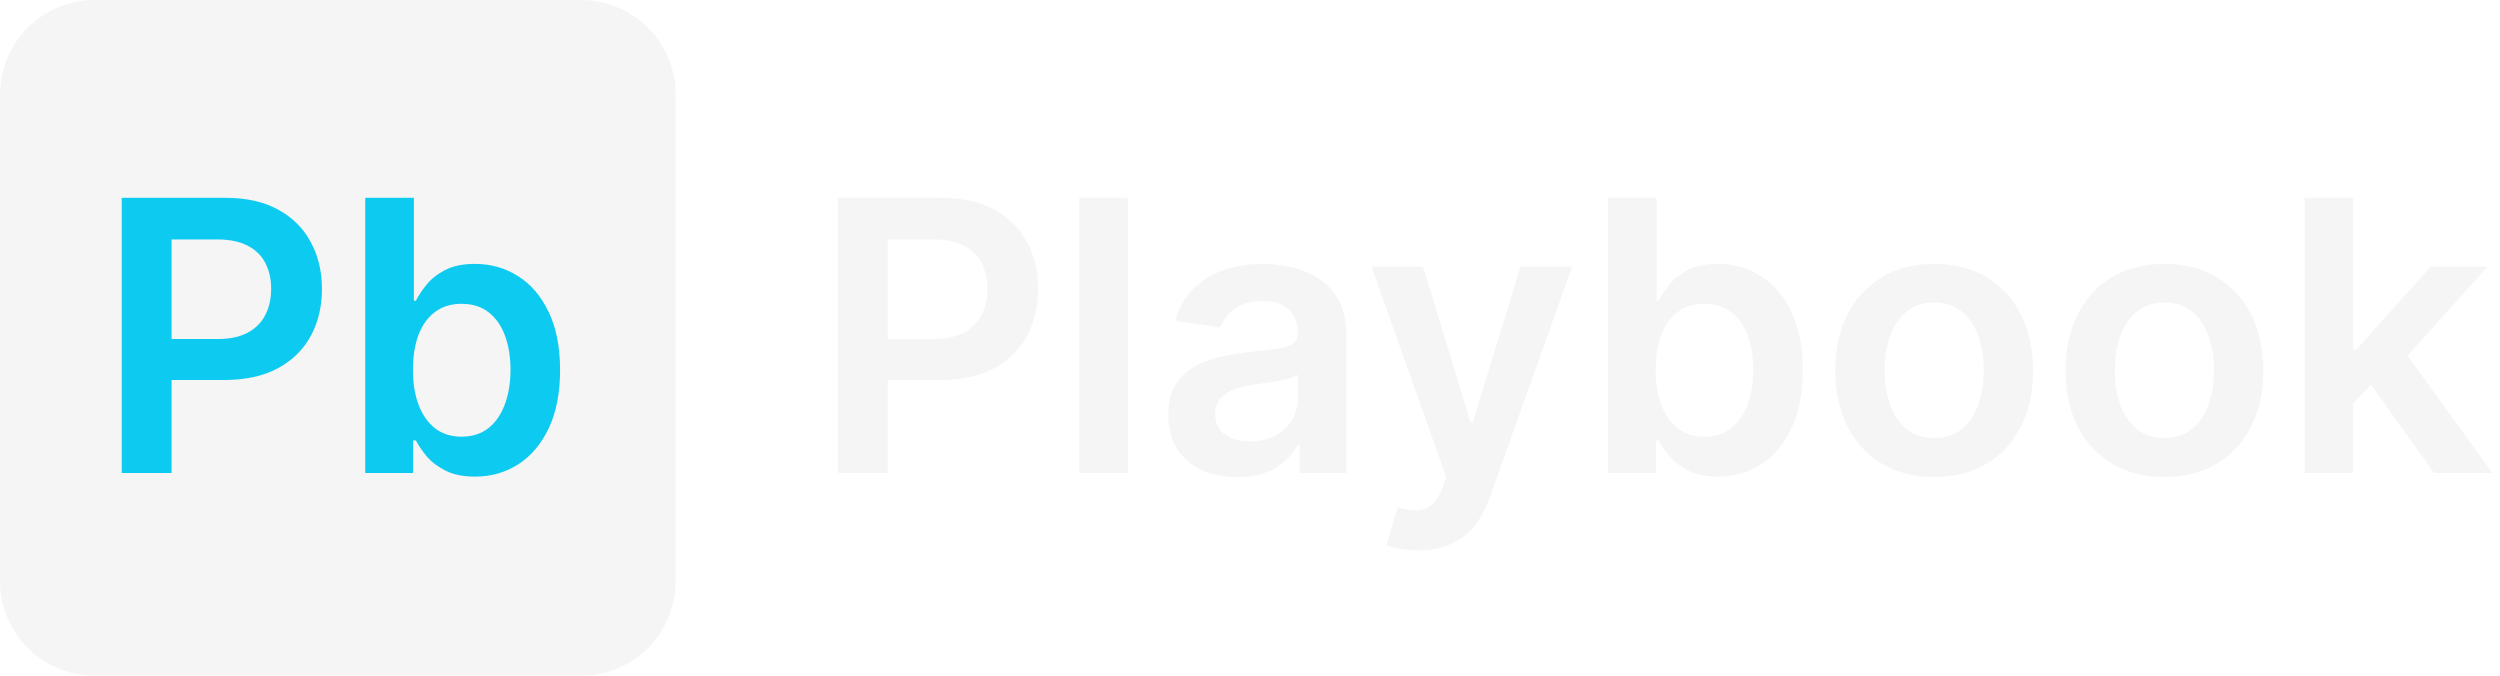
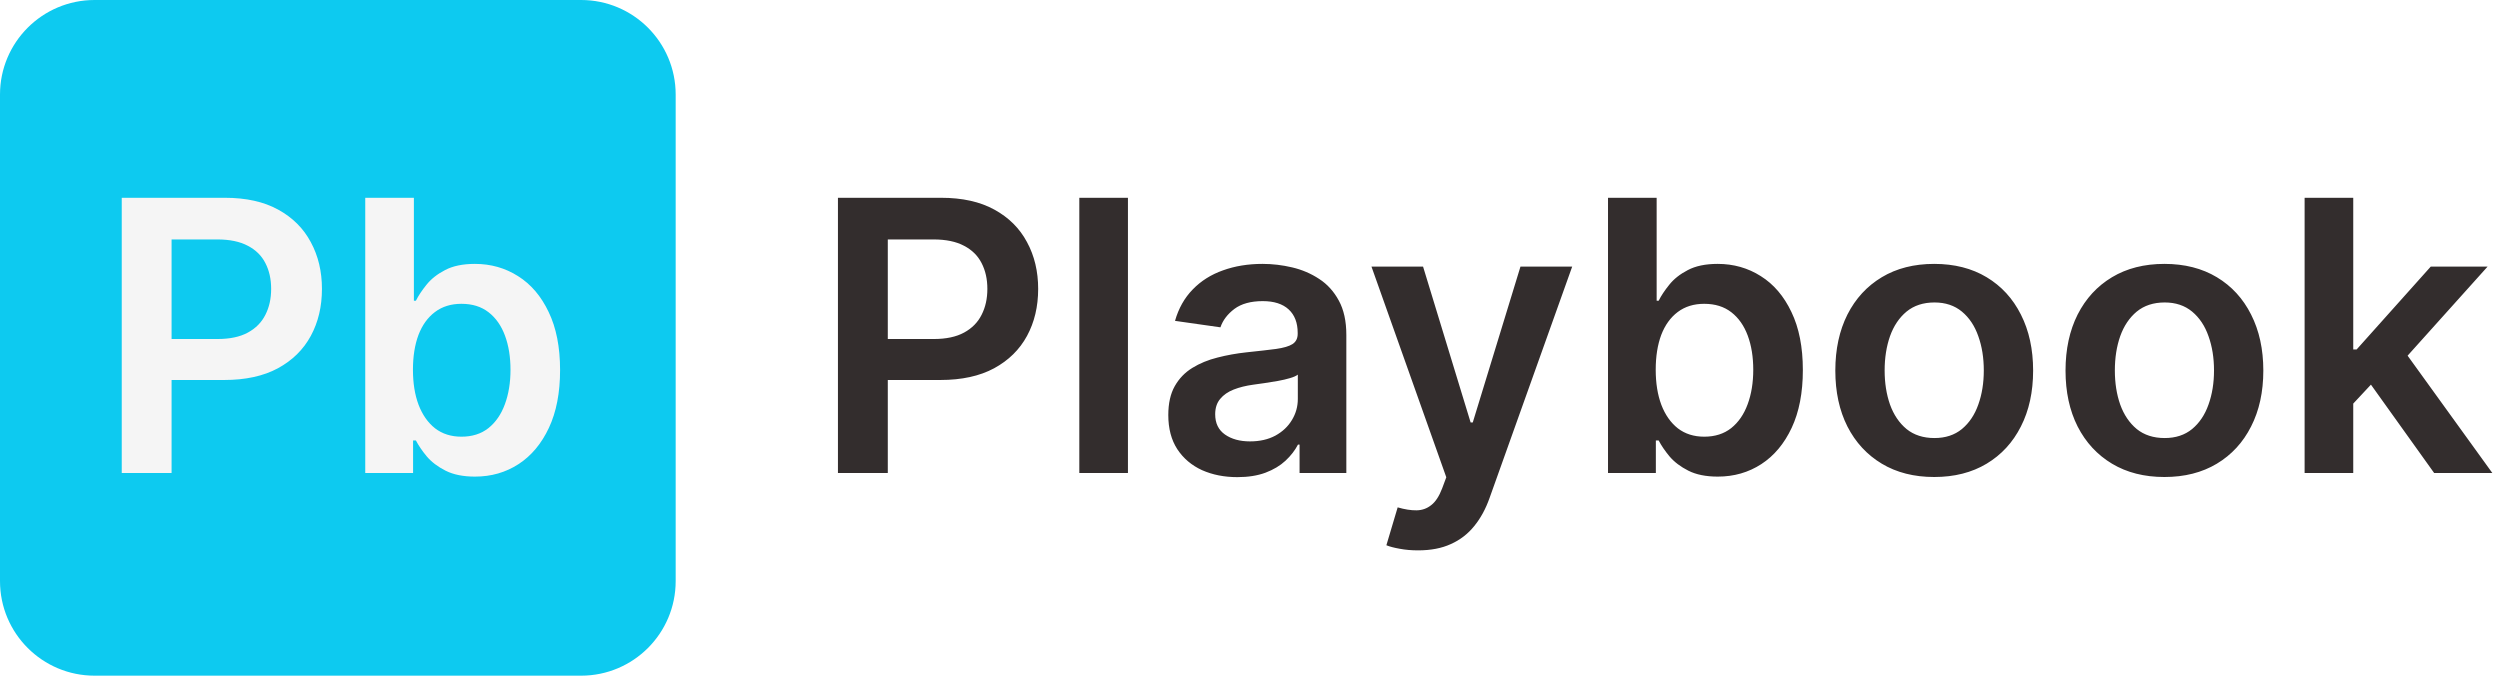
<svg xmlns="http://www.w3.org/2000/svg" width="185" height="50" viewBox="0 0 185 50" fill="none">
-   <rect width="50" height="50" rx="7" fill="#F5F5F5" />
-   <path d="M9.009 35V14.636H16.645C18.209 14.636 19.522 14.928 20.582 15.511C21.65 16.095 22.455 16.897 22.999 17.918C23.549 18.932 23.824 20.085 23.824 21.378C23.824 22.684 23.549 23.844 22.999 24.858C22.448 25.872 21.636 26.671 20.562 27.254C19.489 27.831 18.166 28.119 16.595 28.119H11.534V25.087H16.098C17.013 25.087 17.762 24.928 18.345 24.609C18.928 24.291 19.359 23.854 19.638 23.297C19.923 22.74 20.065 22.1 20.065 21.378C20.065 20.655 19.923 20.019 19.638 19.469C19.359 18.919 18.925 18.491 18.335 18.186C17.752 17.875 17 17.719 16.078 17.719H12.697V35H9.009ZM27.028 35V14.636H30.628V22.253H30.777C30.962 21.882 31.224 21.487 31.562 21.07C31.9 20.645 32.358 20.284 32.934 19.986C33.511 19.681 34.247 19.528 35.142 19.528C36.322 19.528 37.386 19.83 38.334 20.433C39.288 21.03 40.044 21.915 40.6 23.088C41.164 24.255 41.446 25.687 41.446 27.384C41.446 29.061 41.171 30.486 40.62 31.659C40.07 32.832 39.321 33.727 38.373 34.344C37.425 34.96 36.351 35.269 35.152 35.269C34.277 35.269 33.551 35.123 32.974 34.831C32.397 34.539 31.933 34.188 31.582 33.777C31.237 33.359 30.969 32.965 30.777 32.594H30.568V35H27.028ZM30.558 27.364C30.558 28.351 30.697 29.216 30.976 29.959C31.261 30.701 31.668 31.281 32.199 31.699C32.735 32.11 33.385 32.315 34.147 32.315C34.943 32.315 35.609 32.103 36.146 31.679C36.683 31.248 37.087 30.662 37.359 29.919C37.637 29.17 37.777 28.318 37.777 27.364C37.777 26.416 37.641 25.574 37.369 24.838C37.097 24.102 36.693 23.526 36.156 23.108C35.619 22.69 34.95 22.482 34.147 22.482C33.378 22.482 32.725 22.684 32.189 23.088C31.652 23.492 31.244 24.059 30.966 24.788C30.694 25.517 30.558 26.376 30.558 27.364Z" fill="#0DCAF0" />
-   <path d="M62.008 35V14.636H69.645C71.209 14.636 72.522 14.928 73.582 15.511C74.65 16.095 75.455 16.897 75.999 17.918C76.549 18.932 76.824 20.085 76.824 21.378C76.824 22.684 76.549 23.844 75.999 24.858C75.448 25.872 74.636 26.671 73.562 27.254C72.489 27.831 71.166 28.119 69.595 28.119H64.534V25.087H69.098C70.013 25.087 70.762 24.928 71.345 24.609C71.928 24.291 72.359 23.854 72.638 23.297C72.923 22.74 73.065 22.1 73.065 21.378C73.065 20.655 72.923 20.019 72.638 19.469C72.359 18.919 71.925 18.491 71.335 18.186C70.752 17.875 69.999 17.719 69.078 17.719H65.697V35H62.008ZM83.468 14.636V35H79.869V14.636H83.468ZM91.565 35.308C90.597 35.308 89.725 35.136 88.95 34.791C88.181 34.44 87.571 33.923 87.12 33.24C86.676 32.557 86.454 31.715 86.454 30.715C86.454 29.853 86.613 29.14 86.931 28.577C87.249 28.013 87.683 27.562 88.234 27.224C88.784 26.886 89.404 26.631 90.093 26.459C90.789 26.28 91.508 26.151 92.251 26.071C93.146 25.978 93.871 25.895 94.428 25.822C94.985 25.743 95.389 25.624 95.641 25.465C95.9 25.299 96.029 25.044 96.029 24.699V24.639C96.029 23.89 95.807 23.31 95.363 22.899C94.919 22.488 94.279 22.283 93.444 22.283C92.562 22.283 91.863 22.475 91.346 22.859C90.835 23.244 90.491 23.698 90.312 24.222L86.951 23.744C87.216 22.816 87.654 22.041 88.263 21.418C88.873 20.788 89.619 20.317 90.501 20.006C91.382 19.688 92.357 19.528 93.424 19.528C94.16 19.528 94.892 19.615 95.621 19.787C96.351 19.959 97.017 20.244 97.62 20.642C98.223 21.033 98.707 21.567 99.072 22.243C99.443 22.919 99.629 23.764 99.629 24.778V35H96.168V32.902H96.049C95.83 33.326 95.522 33.724 95.124 34.095C94.733 34.46 94.239 34.755 93.643 34.98C93.053 35.199 92.36 35.308 91.565 35.308ZM92.499 32.663C93.222 32.663 93.848 32.521 94.379 32.236C94.909 31.944 95.317 31.56 95.602 31.082C95.893 30.605 96.039 30.085 96.039 29.521V27.722C95.926 27.814 95.734 27.901 95.462 27.98C95.197 28.06 94.899 28.129 94.567 28.189C94.236 28.249 93.908 28.302 93.583 28.348C93.258 28.394 92.977 28.434 92.738 28.467C92.201 28.54 91.72 28.66 91.296 28.825C90.872 28.991 90.537 29.223 90.292 29.521C90.047 29.813 89.924 30.191 89.924 30.655C89.924 31.318 90.166 31.818 90.65 32.156C91.134 32.494 91.75 32.663 92.499 32.663ZM104.938 40.727C104.448 40.727 103.994 40.688 103.576 40.608C103.165 40.535 102.837 40.449 102.592 40.349L103.427 37.545C103.951 37.698 104.418 37.771 104.829 37.764C105.24 37.758 105.601 37.628 105.913 37.376C106.231 37.131 106.499 36.72 106.718 36.144L107.026 35.318L101.488 19.727H105.306L108.826 31.261H108.985L112.515 19.727H116.343L110.228 36.849C109.943 37.658 109.565 38.351 109.094 38.928C108.624 39.511 108.047 39.955 107.364 40.26C106.688 40.572 105.879 40.727 104.938 40.727ZM118.993 35V14.636H122.592V22.253H122.741C122.927 21.882 123.189 21.487 123.527 21.07C123.865 20.645 124.322 20.284 124.899 19.986C125.476 19.681 126.212 19.528 127.107 19.528C128.286 19.528 129.35 19.83 130.298 20.433C131.253 21.03 132.009 21.915 132.565 23.088C133.129 24.255 133.411 25.687 133.411 27.384C133.411 29.061 133.135 30.486 132.585 31.659C132.035 32.832 131.286 33.727 130.338 34.344C129.39 34.96 128.316 35.269 127.116 35.269C126.241 35.269 125.516 35.123 124.939 34.831C124.362 34.539 123.898 34.188 123.547 33.777C123.202 33.359 122.934 32.965 122.741 32.594H122.533V35H118.993ZM122.523 27.364C122.523 28.351 122.662 29.216 122.94 29.959C123.225 30.701 123.633 31.281 124.163 31.699C124.7 32.11 125.35 32.315 126.112 32.315C126.908 32.315 127.574 32.103 128.111 31.679C128.648 31.248 129.052 30.662 129.324 29.919C129.602 29.17 129.741 28.318 129.741 27.364C129.741 26.416 129.606 25.574 129.334 24.838C129.062 24.102 128.658 23.526 128.121 23.108C127.584 22.69 126.914 22.482 126.112 22.482C125.343 22.482 124.69 22.684 124.153 23.088C123.616 23.492 123.209 24.059 122.93 24.788C122.659 25.517 122.523 26.376 122.523 27.364ZM143.132 35.298C141.641 35.298 140.348 34.97 139.255 34.314C138.161 33.658 137.312 32.74 136.709 31.56C136.113 30.38 135.814 29.001 135.814 27.423C135.814 25.846 136.113 24.463 136.709 23.277C137.312 22.09 138.161 21.169 139.255 20.513C140.348 19.857 141.641 19.528 143.132 19.528C144.624 19.528 145.917 19.857 147.01 20.513C148.104 21.169 148.949 22.09 149.546 23.277C150.149 24.463 150.451 25.846 150.451 27.423C150.451 29.001 150.149 30.38 149.546 31.56C148.949 32.74 148.104 33.658 147.01 34.314C145.917 34.97 144.624 35.298 143.132 35.298ZM143.152 32.415C143.961 32.415 144.637 32.193 145.181 31.749C145.724 31.298 146.129 30.695 146.394 29.939C146.666 29.183 146.801 28.341 146.801 27.413C146.801 26.479 146.666 25.634 146.394 24.878C146.129 24.116 145.724 23.509 145.181 23.058C144.637 22.608 143.961 22.382 143.152 22.382C142.324 22.382 141.634 22.608 141.084 23.058C140.541 23.509 140.133 24.116 139.861 24.878C139.596 25.634 139.463 26.479 139.463 27.413C139.463 28.341 139.596 29.183 139.861 29.939C140.133 30.695 140.541 31.298 141.084 31.749C141.634 32.193 142.324 32.415 143.152 32.415ZM160.168 35.298C158.676 35.298 157.384 34.97 156.29 34.314C155.196 33.658 154.348 32.74 153.744 31.56C153.148 30.38 152.849 29.001 152.849 27.423C152.849 25.846 153.148 24.463 153.744 23.277C154.348 22.09 155.196 21.169 156.29 20.513C157.384 19.857 158.676 19.528 160.168 19.528C161.659 19.528 162.952 19.857 164.045 20.513C165.139 21.169 165.984 22.09 166.581 23.277C167.184 24.463 167.486 25.846 167.486 27.423C167.486 29.001 167.184 30.38 166.581 31.56C165.984 32.74 165.139 33.658 164.045 34.314C162.952 34.97 161.659 35.298 160.168 35.298ZM160.188 32.415C160.996 32.415 161.672 32.193 162.216 31.749C162.759 31.298 163.164 30.695 163.429 29.939C163.701 29.183 163.837 28.341 163.837 27.413C163.837 26.479 163.701 25.634 163.429 24.878C163.164 24.116 162.759 23.509 162.216 23.058C161.672 22.608 160.996 22.382 160.188 22.382C159.359 22.382 158.67 22.608 158.119 23.058C157.576 23.509 157.168 24.116 156.896 24.878C156.631 25.634 156.499 26.479 156.499 27.413C156.499 28.341 156.631 29.183 156.896 29.939C157.168 30.695 157.576 31.298 158.119 31.749C158.67 32.193 159.359 32.415 160.188 32.415ZM173.822 30.207L173.812 25.862H174.389L179.877 19.727H184.083L177.332 27.244H176.586L173.822 30.207ZM170.541 35V14.636H174.14V35H170.541ZM180.126 35L175.154 28.05L177.581 25.514L184.431 35H180.126Z" fill="#F5F5F5" />
+   <rect width="50" height="50" rx="7" fill="#0DCAF0" />
+   <path d="M9.009 35V14.636H16.645C18.209 14.636 19.522 14.928 20.582 15.511C21.65 16.095 22.455 16.897 22.999 17.918C23.549 18.932 23.824 20.085 23.824 21.378C23.824 22.684 23.549 23.844 22.999 24.858C22.448 25.872 21.636 26.671 20.562 27.254C19.489 27.831 18.166 28.119 16.595 28.119H11.534V25.087H16.098C17.013 25.087 17.762 24.928 18.345 24.609C18.928 24.291 19.359 23.854 19.638 23.297C19.923 22.74 20.065 22.1 20.065 21.378C20.065 20.655 19.923 20.019 19.638 19.469C19.359 18.919 18.925 18.491 18.335 18.186C17.752 17.875 17 17.719 16.078 17.719H12.697V35H9.009ZM27.028 35V14.636H30.628V22.253H30.777C30.962 21.882 31.224 21.487 31.562 21.07C31.9 20.645 32.358 20.284 32.934 19.986C33.511 19.681 34.247 19.528 35.142 19.528C36.322 19.528 37.386 19.83 38.334 20.433C39.288 21.03 40.044 21.915 40.6 23.088C41.164 24.255 41.446 25.687 41.446 27.384C41.446 29.061 41.171 30.486 40.62 31.659C40.07 32.832 39.321 33.727 38.373 34.344C37.425 34.96 36.351 35.269 35.152 35.269C34.277 35.269 33.551 35.123 32.974 34.831C32.397 34.539 31.933 34.188 31.582 33.777C31.237 33.359 30.969 32.965 30.777 32.594H30.568V35H27.028ZM30.558 27.364C30.558 28.351 30.697 29.216 30.976 29.959C31.261 30.701 31.668 31.281 32.199 31.699C32.735 32.11 33.385 32.315 34.147 32.315C34.943 32.315 35.609 32.103 36.146 31.679C36.683 31.248 37.087 30.662 37.359 29.919C37.637 29.17 37.777 28.318 37.777 27.364C37.777 26.416 37.641 25.574 37.369 24.838C37.097 24.102 36.693 23.526 36.156 23.108C35.619 22.69 34.95 22.482 34.147 22.482C33.378 22.482 32.725 22.684 32.189 23.088C31.652 23.492 31.244 24.059 30.966 24.788C30.694 25.517 30.558 26.376 30.558 27.364Z" fill="#F5F5F5" />
+   <path d="M62.008 35V14.636H69.645C71.209 14.636 72.522 14.928 73.582 15.511C74.65 16.095 75.455 16.897 75.999 17.918C76.549 18.932 76.824 20.085 76.824 21.378C76.824 22.684 76.549 23.844 75.999 24.858C75.448 25.872 74.636 26.671 73.562 27.254C72.489 27.831 71.166 28.119 69.595 28.119H64.534V25.087H69.098C70.013 25.087 70.762 24.928 71.345 24.609C71.928 24.291 72.359 23.854 72.638 23.297C72.923 22.74 73.065 22.1 73.065 21.378C73.065 20.655 72.923 20.019 72.638 19.469C72.359 18.919 71.925 18.491 71.335 18.186C70.752 17.875 69.999 17.719 69.078 17.719H65.697V35H62.008ZM83.468 14.636V35H79.869V14.636H83.468ZM91.565 35.308C90.597 35.308 89.725 35.136 88.95 34.791C88.181 34.44 87.571 33.923 87.12 33.24C86.676 32.557 86.454 31.715 86.454 30.715C86.454 29.853 86.613 29.14 86.931 28.577C87.249 28.013 87.683 27.562 88.234 27.224C88.784 26.886 89.404 26.631 90.093 26.459C90.789 26.28 91.508 26.151 92.251 26.071C93.146 25.978 93.871 25.895 94.428 25.822C94.985 25.743 95.389 25.624 95.641 25.465C95.9 25.299 96.029 25.044 96.029 24.699V24.639C96.029 23.89 95.807 23.31 95.363 22.899C94.919 22.488 94.279 22.283 93.444 22.283C92.562 22.283 91.863 22.475 91.346 22.859C90.835 23.244 90.491 23.698 90.312 24.222L86.951 23.744C87.216 22.816 87.654 22.041 88.263 21.418C88.873 20.788 89.619 20.317 90.501 20.006C91.382 19.688 92.357 19.528 93.424 19.528C94.16 19.528 94.892 19.615 95.621 19.787C96.351 19.959 97.017 20.244 97.62 20.642C98.223 21.033 98.707 21.567 99.072 22.243C99.443 22.919 99.629 23.764 99.629 24.778V35H96.168V32.902H96.049C95.83 33.326 95.522 33.724 95.124 34.095C94.733 34.46 94.239 34.755 93.643 34.98C93.053 35.199 92.36 35.308 91.565 35.308ZM92.499 32.663C93.222 32.663 93.848 32.521 94.379 32.236C94.909 31.944 95.317 31.56 95.602 31.082C95.893 30.605 96.039 30.085 96.039 29.521V27.722C95.926 27.814 95.734 27.901 95.462 27.98C95.197 28.06 94.899 28.129 94.567 28.189C94.236 28.249 93.908 28.302 93.583 28.348C93.258 28.394 92.977 28.434 92.738 28.467C92.201 28.54 91.72 28.66 91.296 28.825C90.872 28.991 90.537 29.223 90.292 29.521C90.047 29.813 89.924 30.191 89.924 30.655C89.924 31.318 90.166 31.818 90.65 32.156C91.134 32.494 91.75 32.663 92.499 32.663ZM104.938 40.727C104.448 40.727 103.994 40.688 103.576 40.608C103.165 40.535 102.837 40.449 102.592 40.349L103.427 37.545C103.951 37.698 104.418 37.771 104.829 37.764C105.24 37.758 105.601 37.628 105.913 37.376C106.231 37.131 106.499 36.72 106.718 36.144L107.026 35.318L101.488 19.727H105.306L108.826 31.261H108.985L112.515 19.727H116.343L110.228 36.849C109.943 37.658 109.565 38.351 109.094 38.928C108.624 39.511 108.047 39.955 107.364 40.26C106.688 40.572 105.879 40.727 104.938 40.727ZM118.993 35V14.636H122.592V22.253H122.741C122.927 21.882 123.189 21.487 123.527 21.07C123.865 20.645 124.322 20.284 124.899 19.986C125.476 19.681 126.212 19.528 127.107 19.528C128.286 19.528 129.35 19.83 130.298 20.433C131.253 21.03 132.009 21.915 132.565 23.088C133.129 24.255 133.411 25.687 133.411 27.384C133.411 29.061 133.135 30.486 132.585 31.659C132.035 32.832 131.286 33.727 130.338 34.344C129.39 34.96 128.316 35.269 127.116 35.269C126.241 35.269 125.516 35.123 124.939 34.831C124.362 34.539 123.898 34.188 123.547 33.777C123.202 33.359 122.934 32.965 122.741 32.594H122.533V35H118.993ZM122.523 27.364C122.523 28.351 122.662 29.216 122.94 29.959C123.225 30.701 123.633 31.281 124.163 31.699C124.7 32.11 125.35 32.315 126.112 32.315C126.908 32.315 127.574 32.103 128.111 31.679C128.648 31.248 129.052 30.662 129.324 29.919C129.602 29.17 129.741 28.318 129.741 27.364C129.741 26.416 129.606 25.574 129.334 24.838C129.062 24.102 128.658 23.526 128.121 23.108C127.584 22.69 126.914 22.482 126.112 22.482C125.343 22.482 124.69 22.684 124.153 23.088C123.616 23.492 123.209 24.059 122.93 24.788C122.659 25.517 122.523 26.376 122.523 27.364ZM143.132 35.298C141.641 35.298 140.348 34.97 139.255 34.314C138.161 33.658 137.312 32.74 136.709 31.56C136.113 30.38 135.814 29.001 135.814 27.423C135.814 25.846 136.113 24.463 136.709 23.277C137.312 22.09 138.161 21.169 139.255 20.513C140.348 19.857 141.641 19.528 143.132 19.528C144.624 19.528 145.917 19.857 147.01 20.513C148.104 21.169 148.949 22.09 149.546 23.277C150.149 24.463 150.451 25.846 150.451 27.423C150.451 29.001 150.149 30.38 149.546 31.56C148.949 32.74 148.104 33.658 147.01 34.314C145.917 34.97 144.624 35.298 143.132 35.298ZM143.152 32.415C143.961 32.415 144.637 32.193 145.181 31.749C145.724 31.298 146.129 30.695 146.394 29.939C146.666 29.183 146.801 28.341 146.801 27.413C146.801 26.479 146.666 25.634 146.394 24.878C146.129 24.116 145.724 23.509 145.181 23.058C144.637 22.608 143.961 22.382 143.152 22.382C142.324 22.382 141.634 22.608 141.084 23.058C140.541 23.509 140.133 24.116 139.861 24.878C139.596 25.634 139.463 26.479 139.463 27.413C139.463 28.341 139.596 29.183 139.861 29.939C140.133 30.695 140.541 31.298 141.084 31.749C141.634 32.193 142.324 32.415 143.152 32.415ZM160.168 35.298C158.676 35.298 157.384 34.97 156.29 34.314C155.196 33.658 154.348 32.74 153.744 31.56C153.148 30.38 152.849 29.001 152.849 27.423C152.849 25.846 153.148 24.463 153.744 23.277C154.348 22.09 155.196 21.169 156.29 20.513C157.384 19.857 158.676 19.528 160.168 19.528C161.659 19.528 162.952 19.857 164.045 20.513C165.139 21.169 165.984 22.09 166.581 23.277C167.184 24.463 167.486 25.846 167.486 27.423C167.486 29.001 167.184 30.38 166.581 31.56C165.984 32.74 165.139 33.658 164.045 34.314C162.952 34.97 161.659 35.298 160.168 35.298ZM160.188 32.415C160.996 32.415 161.672 32.193 162.216 31.749C162.759 31.298 163.164 30.695 163.429 29.939C163.701 29.183 163.837 28.341 163.837 27.413C163.837 26.479 163.701 25.634 163.429 24.878C163.164 24.116 162.759 23.509 162.216 23.058C161.672 22.608 160.996 22.382 160.188 22.382C159.359 22.382 158.67 22.608 158.119 23.058C157.576 23.509 157.168 24.116 156.896 24.878C156.631 25.634 156.499 26.479 156.499 27.413C156.499 28.341 156.631 29.183 156.896 29.939C157.168 30.695 157.576 31.298 158.119 31.749C158.67 32.193 159.359 32.415 160.188 32.415ZM173.822 30.207L173.812 25.862H174.389L179.877 19.727H184.083L177.332 27.244H176.586L173.822 30.207ZM170.541 35V14.636H174.14V35H170.541ZM180.126 35L175.154 28.05L177.581 25.514L184.431 35H180.126Z" fill="#332D2D" />
</svg>
